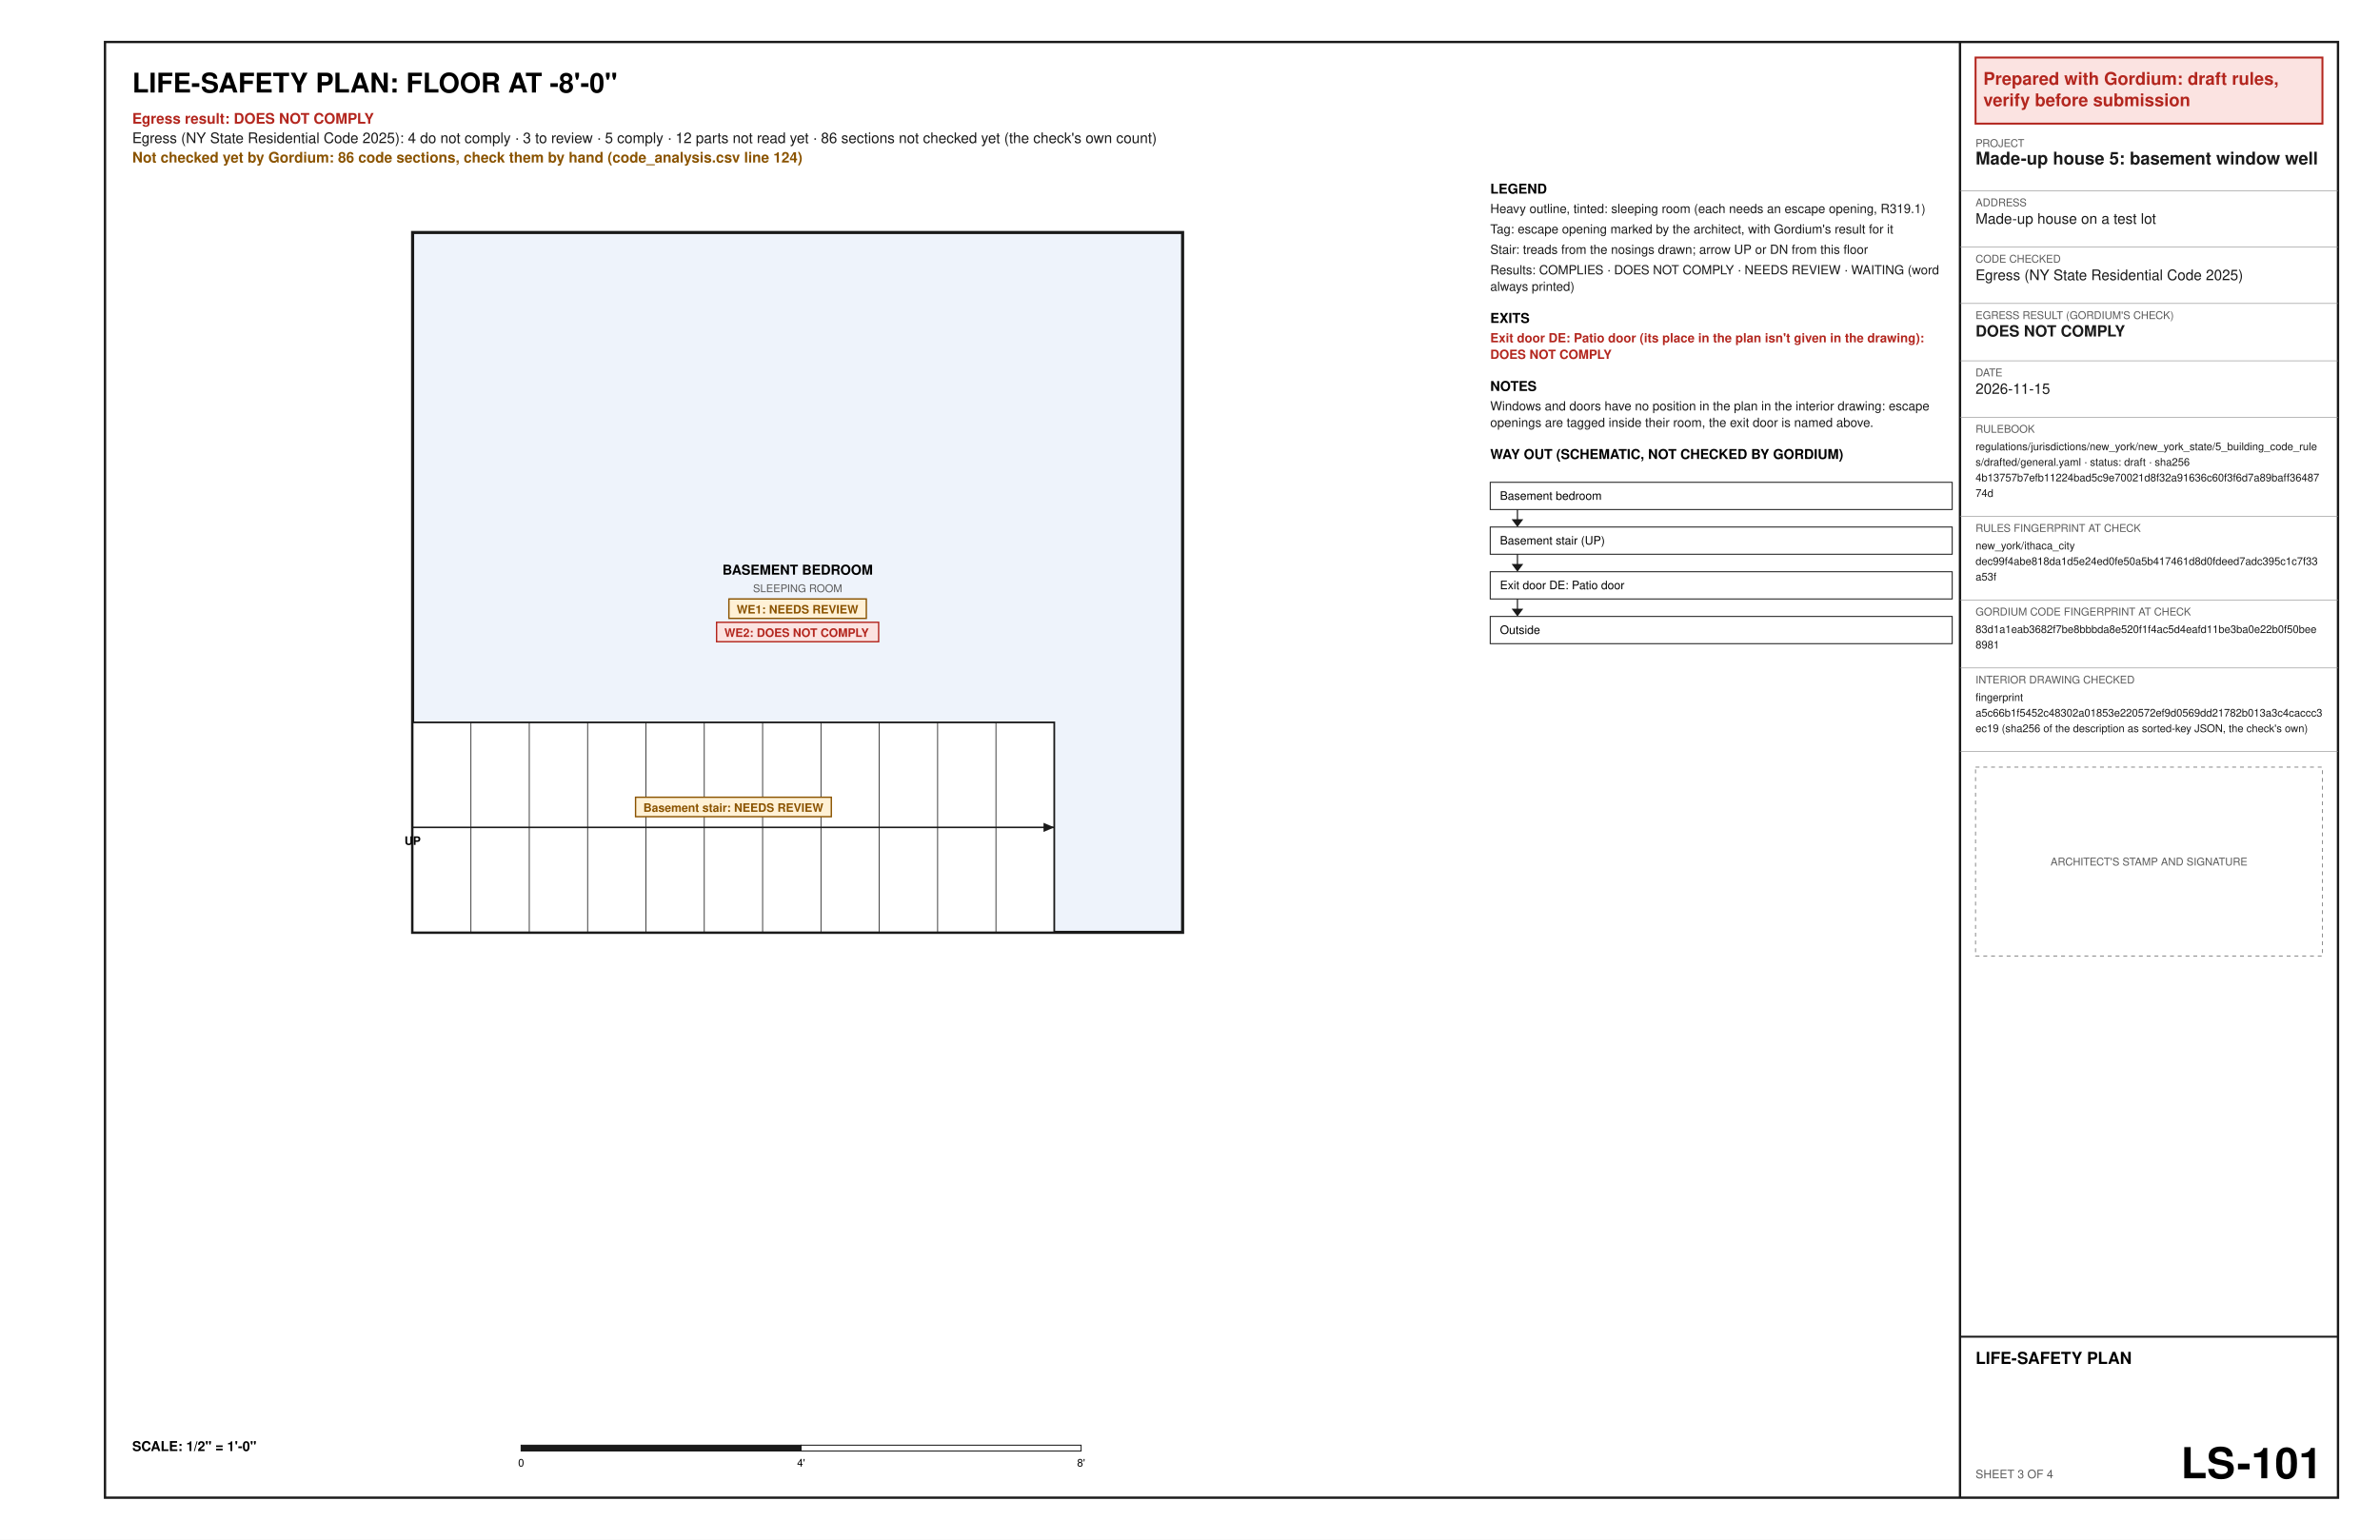
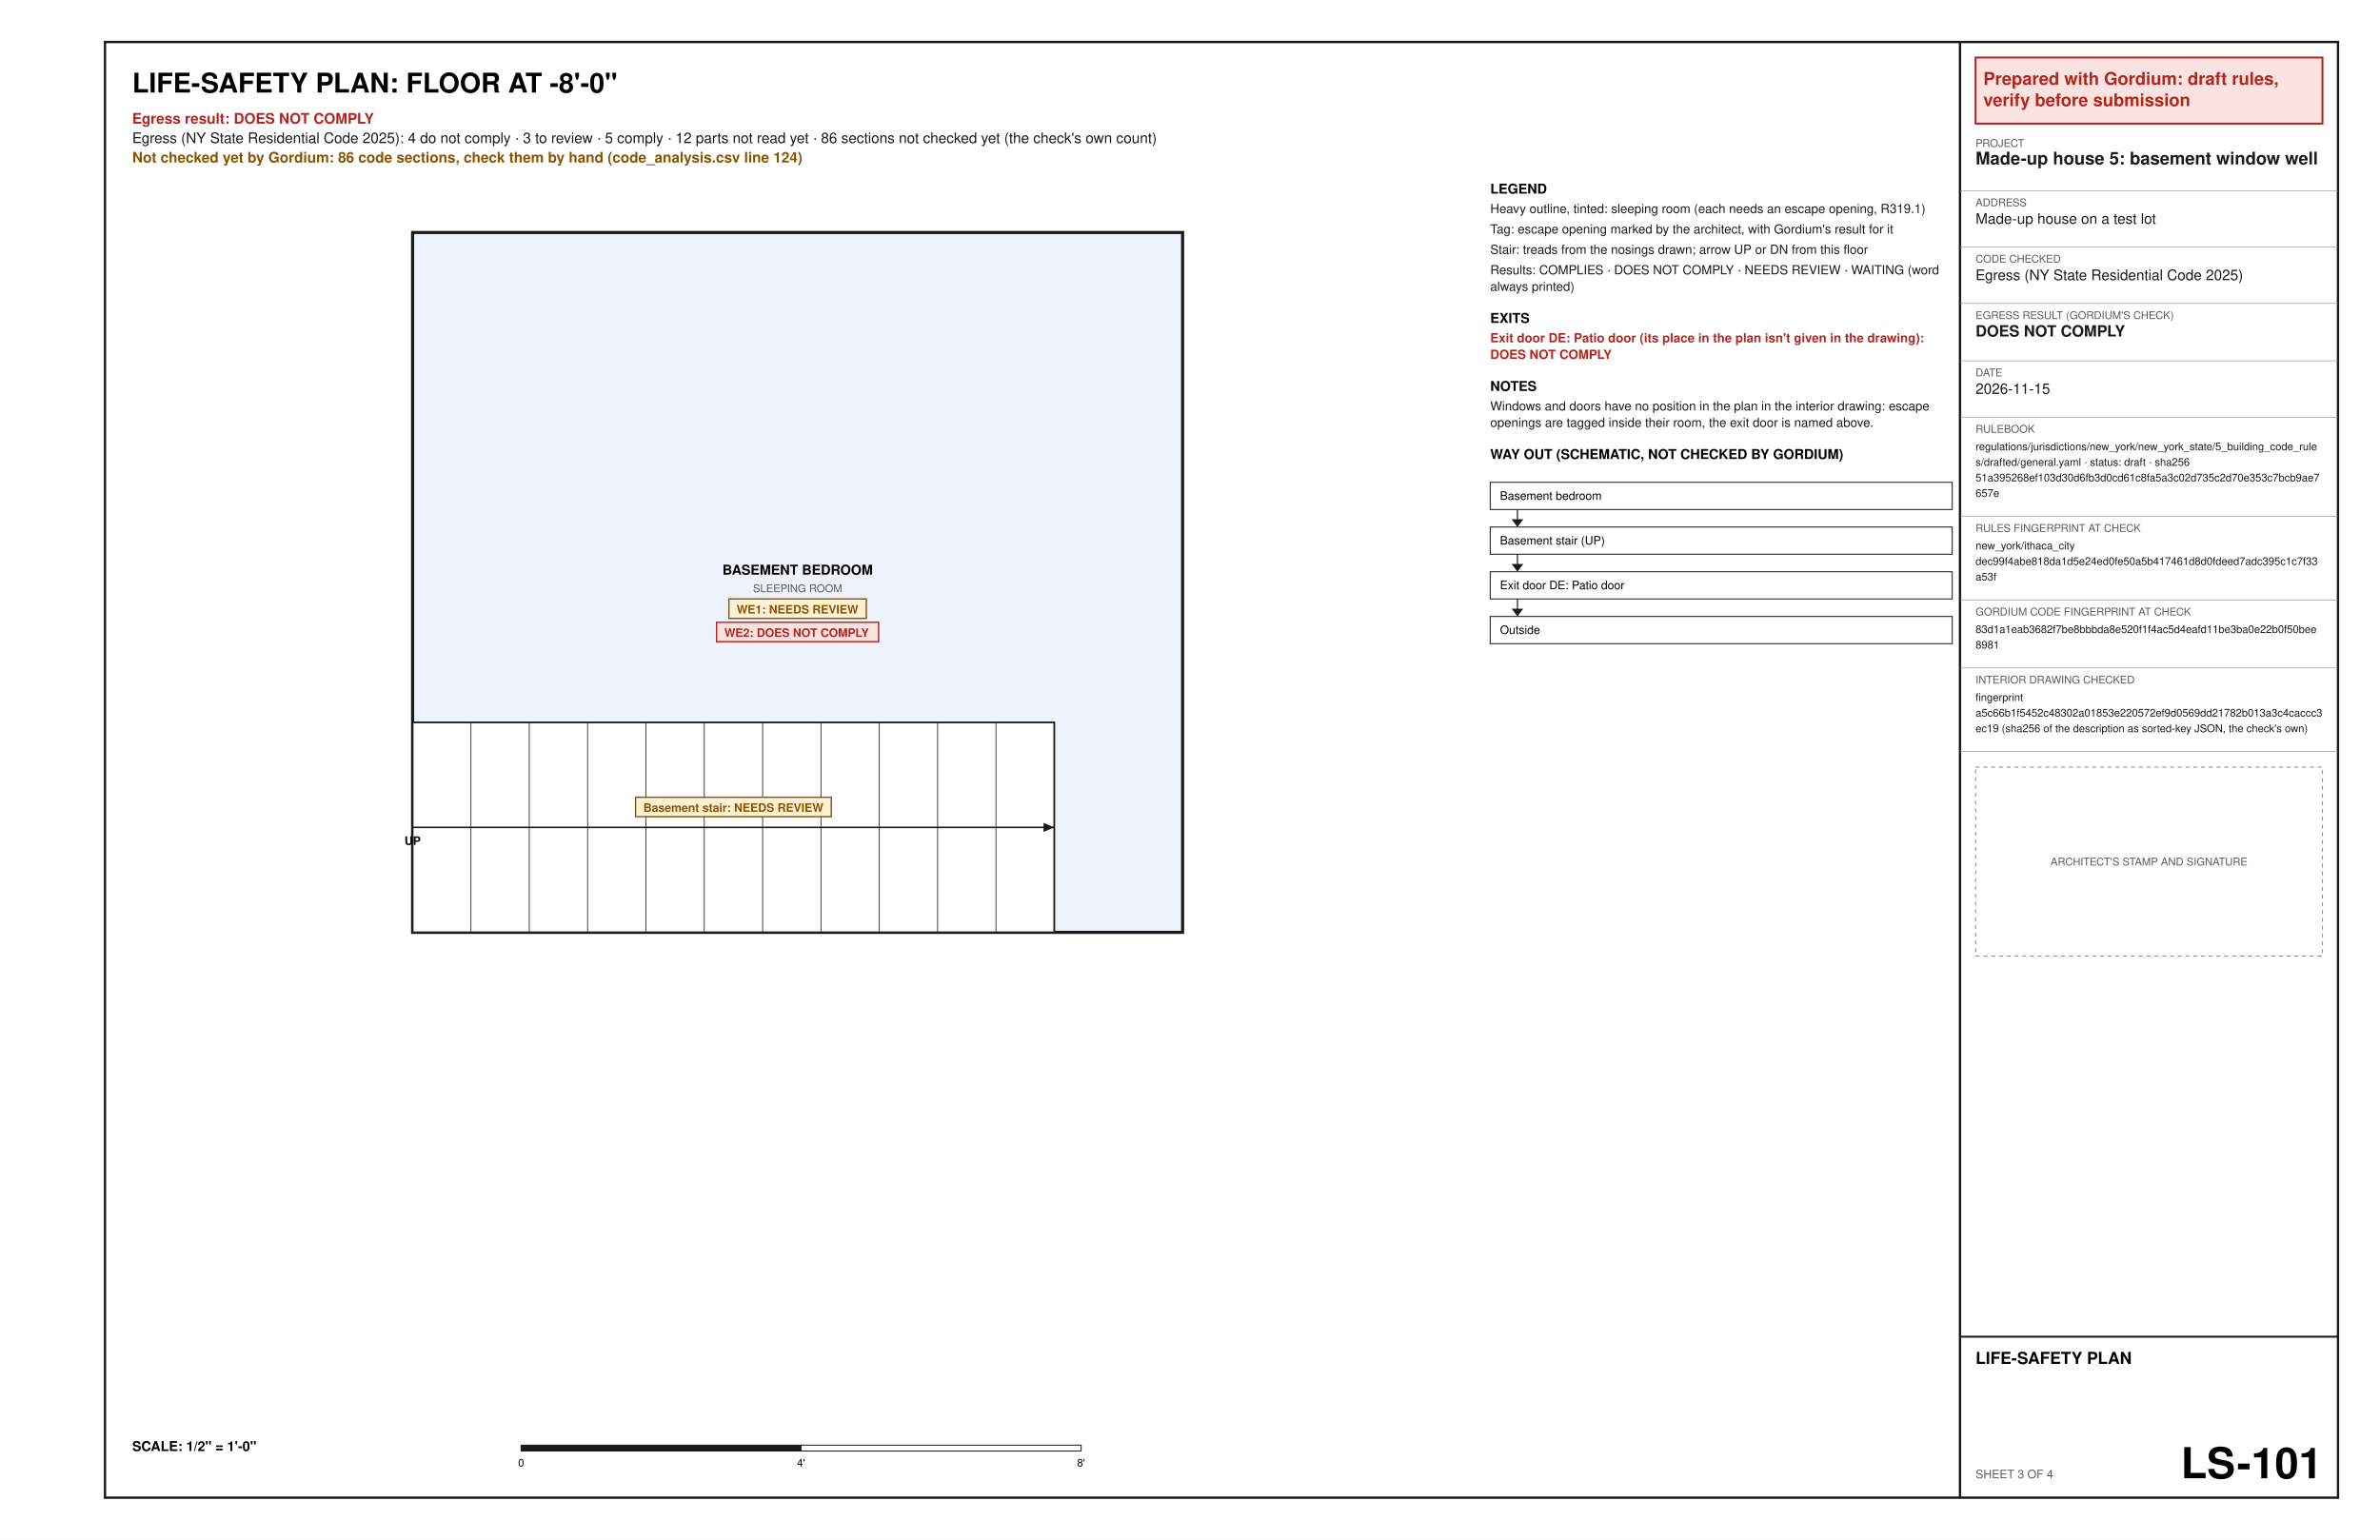
<svg xmlns="http://www.w3.org/2000/svg" width="17in" height="11in" viewBox="0 0 1224 792" font-family="Helvetica, Arial, sans-serif">
  <rect x="0" y="0" width="1224" height="792" fill="#ffffff" />
  <text x="68" y="47.6" font-size="14" font-weight="bold" text-anchor="start" fill="#000000" xml:space="preserve">LIFE-SAFETY PLAN: FLOOR AT -8'-0"</text>
  <text x="68" y="63.6" font-size="7.5" font-weight="bold" text-anchor="start" fill="#b3261e" xml:space="preserve">Egress result: DOES NOT COMPLY</text>
  <text x="68" y="73.6" font-size="7.5" text-anchor="start" fill="#1a1a1a" xml:space="preserve">Egress (NY State Residential Code 2025): 4 do not comply · 3 to review · 5 comply · 12 parts not read yet · 86 sections not checked yet (the check's own count)</text>
  <text x="68" y="83.6" font-size="7.5" font-weight="bold" text-anchor="start" fill="#8a5300" xml:space="preserve">Not checked yet by Gordium: 86 code sections, check them by hand (code_analysis.csv line 124)</text>
  <polygon points="212.2,479.6 608.2,479.6 608.2,119.6 212.2,119.6" fill="#eef3fb" stroke="#1a1a1a" stroke-width="1.6" />
  <text x="410.2" y="295.6" font-size="7" font-weight="bold" text-anchor="middle" fill="#000000" xml:space="preserve">BASEMENT BEDROOM</text>
  <text x="410.2" y="304.6" font-size="5.5" text-anchor="middle" fill="#5a5a5a" xml:space="preserve">SLEEPING ROOM</text>
  <polygon points="374.86,308.1 445.54,308.1 445.54,318.1 374.86,318.1" fill="#fff1d6" stroke="#8a5300" stroke-width="0.7" />
  <text x="378.86" y="315.6" font-size="6" font-weight="bold" text-anchor="start" fill="#8a5300" xml:space="preserve">WE1: NEEDS REVIEW</text>
  <polygon points="368.53,320.1 451.87,320.1 451.87,330.1 368.53,330.1" fill="#fbe3e1" stroke="#b3261e" stroke-width="0.7" />
  <text x="372.53" y="327.6" font-size="6" font-weight="bold" text-anchor="start" fill="#b3261e" xml:space="preserve">WE2: DOES NOT COMPLY</text>
  <polygon points="212.2,479.6 212.2,371.6 542.2,371.6 542.2,479.6" fill="#ffffff" stroke="#1a1a1a" stroke-width="0.9" />
  <line x1="242.2" y1="479.6" x2="242.2" y2="371.6" stroke="#1a1a1a" stroke-width="0.4" />
  <line x1="272.2" y1="479.6" x2="272.2" y2="371.6" stroke="#1a1a1a" stroke-width="0.4" />
  <line x1="302.2" y1="479.6" x2="302.2" y2="371.6" stroke="#1a1a1a" stroke-width="0.4" />
  <line x1="332.2" y1="479.6" x2="332.2" y2="371.6" stroke="#1a1a1a" stroke-width="0.4" />
  <line x1="362.2" y1="479.6" x2="362.2" y2="371.6" stroke="#1a1a1a" stroke-width="0.4" />
  <line x1="392.2" y1="479.6" x2="392.2" y2="371.6" stroke="#1a1a1a" stroke-width="0.4" />
  <line x1="422.2" y1="479.6" x2="422.2" y2="371.6" stroke="#1a1a1a" stroke-width="0.4" />
  <line x1="452.2" y1="479.6" x2="452.2" y2="371.6" stroke="#1a1a1a" stroke-width="0.4" />
  <line x1="482.2" y1="479.6" x2="482.2" y2="371.6" stroke="#1a1a1a" stroke-width="0.4" />
  <line x1="512.2" y1="479.6" x2="512.2" y2="371.6" stroke="#1a1a1a" stroke-width="0.4" />
  <line x1="212.2" y1="425.6" x2="542.2" y2="425.6" stroke="#1a1a1a" stroke-width="0.8" />
  <polygon points="542.2,425.6 536.67,427.94 536.67,423.26" fill="#1a1a1a" />
  <text x="212.2" y="434.6" font-size="6" font-weight="bold" text-anchor="middle" fill="#000000" xml:space="preserve">UP</text>
  <polygon points="326.86,410.1 427.54,410.1 427.54,420.1 326.86,420.1" fill="#fff1d6" stroke="#8a5300" stroke-width="0.7" />
  <text x="330.86" y="417.6" font-size="6" font-weight="bold" text-anchor="start" fill="#8a5300" xml:space="preserve">Basement stair: NEEDS REVIEW</text>
  <text x="68" y="746.4" font-size="7" font-weight="bold" text-anchor="start" fill="#000000" xml:space="preserve">SCALE: 1/2" = 1'-0"</text>
  <polygon points="268,743.4 412,743.4 412,746.4 268,746.4" fill="#1a1a1a" stroke="#1a1a1a" stroke-width="0.5" />
  <polygon points="412,743.4 556,743.4 556,746.4 412,746.4" fill="#ffffff" stroke="#1a1a1a" stroke-width="0.5" />
  <text x="268" y="754.4" font-size="5.5" text-anchor="middle" fill="#000000" xml:space="preserve">0</text>
  <text x="412" y="754.4" font-size="5.5" text-anchor="middle" fill="#000000" xml:space="preserve">4'</text>
  <text x="556" y="754.4" font-size="5.5" text-anchor="middle" fill="#000000" xml:space="preserve">8'</text>
  <text x="766.4" y="99.6" font-size="7" font-weight="bold" text-anchor="start" fill="#000000" xml:space="preserve">LEGEND</text>
  <text x="766.4" y="109.6" font-size="6.5" text-anchor="start" fill="#1a1a1a" xml:space="preserve">Heavy outline, tinted: sleeping room (each needs an escape opening, R319.1)</text>
  <text x="766.4" y="120.1" font-size="6.5" text-anchor="start" fill="#1a1a1a" xml:space="preserve">Tag: escape opening marked by the architect, with Gordium's result for it</text>
  <text x="766.4" y="130.6" font-size="6.5" text-anchor="start" fill="#1a1a1a" xml:space="preserve">Stair: treads from the nosings drawn; arrow UP or DN from this floor</text>
  <text x="766.4" y="141.1" font-size="6.5" text-anchor="start" fill="#1a1a1a" xml:space="preserve">Results: COMPLIES · DOES NOT COMPLY · NEEDS REVIEW · WAITING (word</text>
  <text x="766.4" y="149.6" font-size="6.5" text-anchor="start" fill="#1a1a1a" xml:space="preserve">always printed)</text>
  <text x="766.4" y="166.1" font-size="7" font-weight="bold" text-anchor="start" fill="#000000" xml:space="preserve">EXITS</text>
  <text x="766.4" y="176.1" font-size="6.5" font-weight="bold" text-anchor="start" fill="#b3261e" xml:space="preserve">Exit door DE: Patio door (its place in the plan isn't given in the drawing):</text>
  <text x="766.4" y="184.6" font-size="6.5" font-weight="bold" text-anchor="start" fill="#b3261e" xml:space="preserve">DOES NOT COMPLY</text>
  <text x="766.4" y="201.1" font-size="7" font-weight="bold" text-anchor="start" fill="#000000" xml:space="preserve">NOTES</text>
  <text x="766.4" y="211.1" font-size="6.5" text-anchor="start" fill="#1a1a1a" xml:space="preserve">Windows and doors have no position in the plan in the interior drawing: escape</text>
  <text x="766.4" y="219.6" font-size="6.5" text-anchor="start" fill="#1a1a1a" xml:space="preserve">openings are tagged inside their room, the exit door is named above.</text>
  <text x="766.4" y="236.1" font-size="7" font-weight="bold" text-anchor="start" fill="#000000" xml:space="preserve">WAY OUT (SCHEMATIC, NOT CHECKED BY GORDIUM)</text>
  <polygon points="766.4,248.1 1004,248.1 1004,262.1 766.4,262.1" fill="none" stroke="#1a1a1a" stroke-width="0.5" />
  <text x="771.4" y="257.1" font-size="6" text-anchor="start" fill="#000000" xml:space="preserve">Basement bedroom</text>
  <line x1="780.4" y1="262.1" x2="780.4" y2="270.1" stroke="#1a1a1a" stroke-width="0.6" />
  <polygon points="777.4,267.1 783.4,267.1 780.4,271.1" fill="#1a1a1a" />
  <polygon points="766.4,271.1 1004,271.1 1004,285.1 766.4,285.1" fill="none" stroke="#1a1a1a" stroke-width="0.5" />
  <text x="771.4" y="280.1" font-size="6" text-anchor="start" fill="#000000" xml:space="preserve">Basement stair (UP)</text>
  <line x1="780.4" y1="285.1" x2="780.4" y2="293.1" stroke="#1a1a1a" stroke-width="0.6" />
  <polygon points="777.4,290.1 783.4,290.1 780.4,294.1" fill="#1a1a1a" />
  <polygon points="766.4,294.1 1004,294.1 1004,308.1 766.4,308.1" fill="none" stroke="#1a1a1a" stroke-width="0.5" />
  <text x="771.4" y="303.1" font-size="6" text-anchor="start" fill="#000000" xml:space="preserve">Exit door DE: Patio door</text>
  <line x1="780.4" y1="308.1" x2="780.4" y2="316.1" stroke="#1a1a1a" stroke-width="0.6" />
  <polygon points="777.4,313.1 783.4,313.1 780.4,317.1" fill="#1a1a1a" />
  <polygon points="766.4,317.1 1004,317.1 1004,331.1 766.4,331.1" fill="none" stroke="#1a1a1a" stroke-width="0.5" />
  <text x="771.4" y="326.1" font-size="6" text-anchor="start" fill="#000000" xml:space="preserve">Outside</text>
  <polygon points="54,21.6 1202.4,21.6 1202.4,770.4 54,770.4" fill="none" stroke="#1a1a1a" stroke-width="1.2" />
  <line x1="1008" y1="21.6" x2="1008" y2="770.4" stroke="#1a1a1a" stroke-width="1.2" />
  <polygon points="1016,29.6 1194.4,29.6 1194.4,63.6 1016,63.6" fill="#fbe3e1" stroke="#b3261e" stroke-width="1" />
  <text x="1020" y="43.6" font-size="9" font-weight="bold" text-anchor="start" fill="#b3261e" xml:space="preserve">Prepared with Gordium: draft rules,</text>
  <text x="1020" y="54.6" font-size="9" font-weight="bold" text-anchor="start" fill="#b3261e" xml:space="preserve">verify before submission</text>
  <text x="1016" y="75.6" font-size="5.5" text-anchor="start" fill="#5a5a5a" xml:space="preserve">PROJECT</text>
  <text x="1016" y="84.6" font-size="9" font-weight="bold" text-anchor="start" fill="#1a1a1a" xml:space="preserve">Made-up house 5: basement window well</text>
  <line x1="1008" y1="98.1" x2="1202.4" y2="98.1" stroke="#8c8c8c" stroke-width="0.3" />
  <text x="1016" y="106.1" font-size="5.5" text-anchor="start" fill="#5a5a5a" xml:space="preserve">ADDRESS</text>
  <text x="1016" y="115.1" font-size="7.5" text-anchor="start" fill="#1a1a1a" xml:space="preserve">Made-up house on a test lot</text>
  <line x1="1008" y1="127.1" x2="1202.4" y2="127.1" stroke="#8c8c8c" stroke-width="0.3" />
  <text x="1016" y="135.1" font-size="5.5" text-anchor="start" fill="#5a5a5a" xml:space="preserve">CODE CHECKED</text>
  <text x="1016" y="144.1" font-size="7.5" text-anchor="start" fill="#1a1a1a" xml:space="preserve">Egress (NY State Residential Code 2025)</text>
  <line x1="1008" y1="156.1" x2="1202.4" y2="156.1" stroke="#8c8c8c" stroke-width="0.3" />
  <text x="1016" y="164.1" font-size="5.5" text-anchor="start" fill="#5a5a5a" xml:space="preserve">EGRESS RESULT (GORDIUM'S CHECK)</text>
  <text x="1016" y="173.1" font-size="8" font-weight="bold" text-anchor="start" fill="#1a1a1a" xml:space="preserve">DOES NOT COMPLY</text>
  <line x1="1008" y1="185.6" x2="1202.4" y2="185.6" stroke="#8c8c8c" stroke-width="0.3" />
  <text x="1016" y="193.6" font-size="5.5" text-anchor="start" fill="#5a5a5a" xml:space="preserve">DATE</text>
  <text x="1016" y="202.6" font-size="7.5" text-anchor="start" fill="#1a1a1a" xml:space="preserve">2026-11-15</text>
  <line x1="1008" y1="214.6" x2="1202.4" y2="214.6" stroke="#8c8c8c" stroke-width="0.3" />
  <text x="1016" y="222.6" font-size="5.5" text-anchor="start" fill="#5a5a5a" xml:space="preserve">RULEBOOK</text>
  <text x="1016" y="231.6" font-size="5.5" text-anchor="start" fill="#1a1a1a" xml:space="preserve">regulations/jurisdictions/new_york/new_york_state/5_building_code_rule</text>
  <text x="1016" y="239.6" font-size="5.5" text-anchor="start" fill="#1a1a1a" xml:space="preserve">s/drafted/general.yaml · status: draft · sha256</text>
-   <text x="1016" y="247.6" font-size="5.5" text-anchor="start" fill="#1a1a1a" xml:space="preserve">4b13757b7efb11224bad5c9e70021d8f32a91636c60f3f6d7a89baff36487</text>
-   <text x="1016" y="255.6" font-size="5.5" text-anchor="start" fill="#1a1a1a" xml:space="preserve">74d</text>
+   <text x="1016" y="247.6" font-size="5.5" text-anchor="start" fill="#1a1a1a" xml:space="preserve">51a395268ef103d30d6fb3d0cd61c8fa5a3c02d735c2d70e353c7bcb9ae7</text>
+   <text x="1016" y="255.6" font-size="5.5" text-anchor="start" fill="#1a1a1a" xml:space="preserve">657e</text>
  <line x1="1008" y1="265.6" x2="1202.4" y2="265.6" stroke="#8c8c8c" stroke-width="0.3" />
  <text x="1016" y="273.6" font-size="5.5" text-anchor="start" fill="#5a5a5a" xml:space="preserve">RULES FINGERPRINT AT CHECK</text>
  <text x="1016" y="282.6" font-size="5.5" text-anchor="start" fill="#1a1a1a" xml:space="preserve">new_york/ithaca_city</text>
  <text x="1016" y="290.6" font-size="5.5" text-anchor="start" fill="#1a1a1a" xml:space="preserve">dec99f4abe818da1d5e24ed0fe50a5b417461d8d0fdeed7adc395c1c7f33</text>
  <text x="1016" y="298.6" font-size="5.5" text-anchor="start" fill="#1a1a1a" xml:space="preserve">a53f</text>
  <line x1="1008" y1="308.6" x2="1202.4" y2="308.6" stroke="#8c8c8c" stroke-width="0.3" />
  <text x="1016" y="316.6" font-size="5.5" text-anchor="start" fill="#5a5a5a" xml:space="preserve">GORDIUM CODE FINGERPRINT AT CHECK</text>
  <text x="1016" y="325.6" font-size="5.5" text-anchor="start" fill="#1a1a1a" xml:space="preserve">83d1a1eab3682f7be8bbbda8e520f1f4ac5d4eafd11be3ba0e22b0f50bee</text>
  <text x="1016" y="333.6" font-size="5.5" text-anchor="start" fill="#1a1a1a" xml:space="preserve">8981</text>
  <line x1="1008" y1="343.6" x2="1202.4" y2="343.6" stroke="#8c8c8c" stroke-width="0.3" />
  <text x="1016" y="351.6" font-size="5.5" text-anchor="start" fill="#5a5a5a" xml:space="preserve">INTERIOR DRAWING CHECKED</text>
  <text x="1016" y="360.6" font-size="5.5" text-anchor="start" fill="#1a1a1a" xml:space="preserve">fingerprint</text>
  <text x="1016" y="368.6" font-size="5.5" text-anchor="start" fill="#1a1a1a" xml:space="preserve">a5c66b1f5452c48302a01853e220572ef9d0569dd21782b013a3c4caccc3</text>
  <text x="1016" y="376.6" font-size="5.5" text-anchor="start" fill="#1a1a1a" xml:space="preserve">ec19 (sha256 of the description as sorted-key JSON, the check's own)</text>
  <line x1="1008" y1="386.6" x2="1202.4" y2="386.6" stroke="#8c8c8c" stroke-width="0.3" />
  <polygon points="1016,394.6 1194.4,394.6 1194.4,491.8 1016,491.8" fill="none" stroke="#8c8c8c" stroke-width="0.5" stroke-dasharray="2 2" />
  <text x="1105.2" y="445.2" font-size="5.5" text-anchor="middle" fill="#5a5a5a" xml:space="preserve">ARCHITECT'S STAMP AND SIGNATURE</text>
  <line x1="1008" y1="687.6" x2="1202.4" y2="687.6" stroke="#1a1a1a" stroke-width="1" />
  <text x="1016" y="701.6" font-size="8.5" font-weight="bold" text-anchor="start" fill="#000000" xml:space="preserve">LIFE-SAFETY PLAN</text>
  <text x="1016" y="760.4" font-size="6" text-anchor="start" fill="#5a5a5a" xml:space="preserve">SHEET 3 OF 4</text>
  <text x="1194.4" y="760.4" font-size="22" font-weight="bold" text-anchor="end" fill="#000000" xml:space="preserve">LS-101</text>
</svg>
